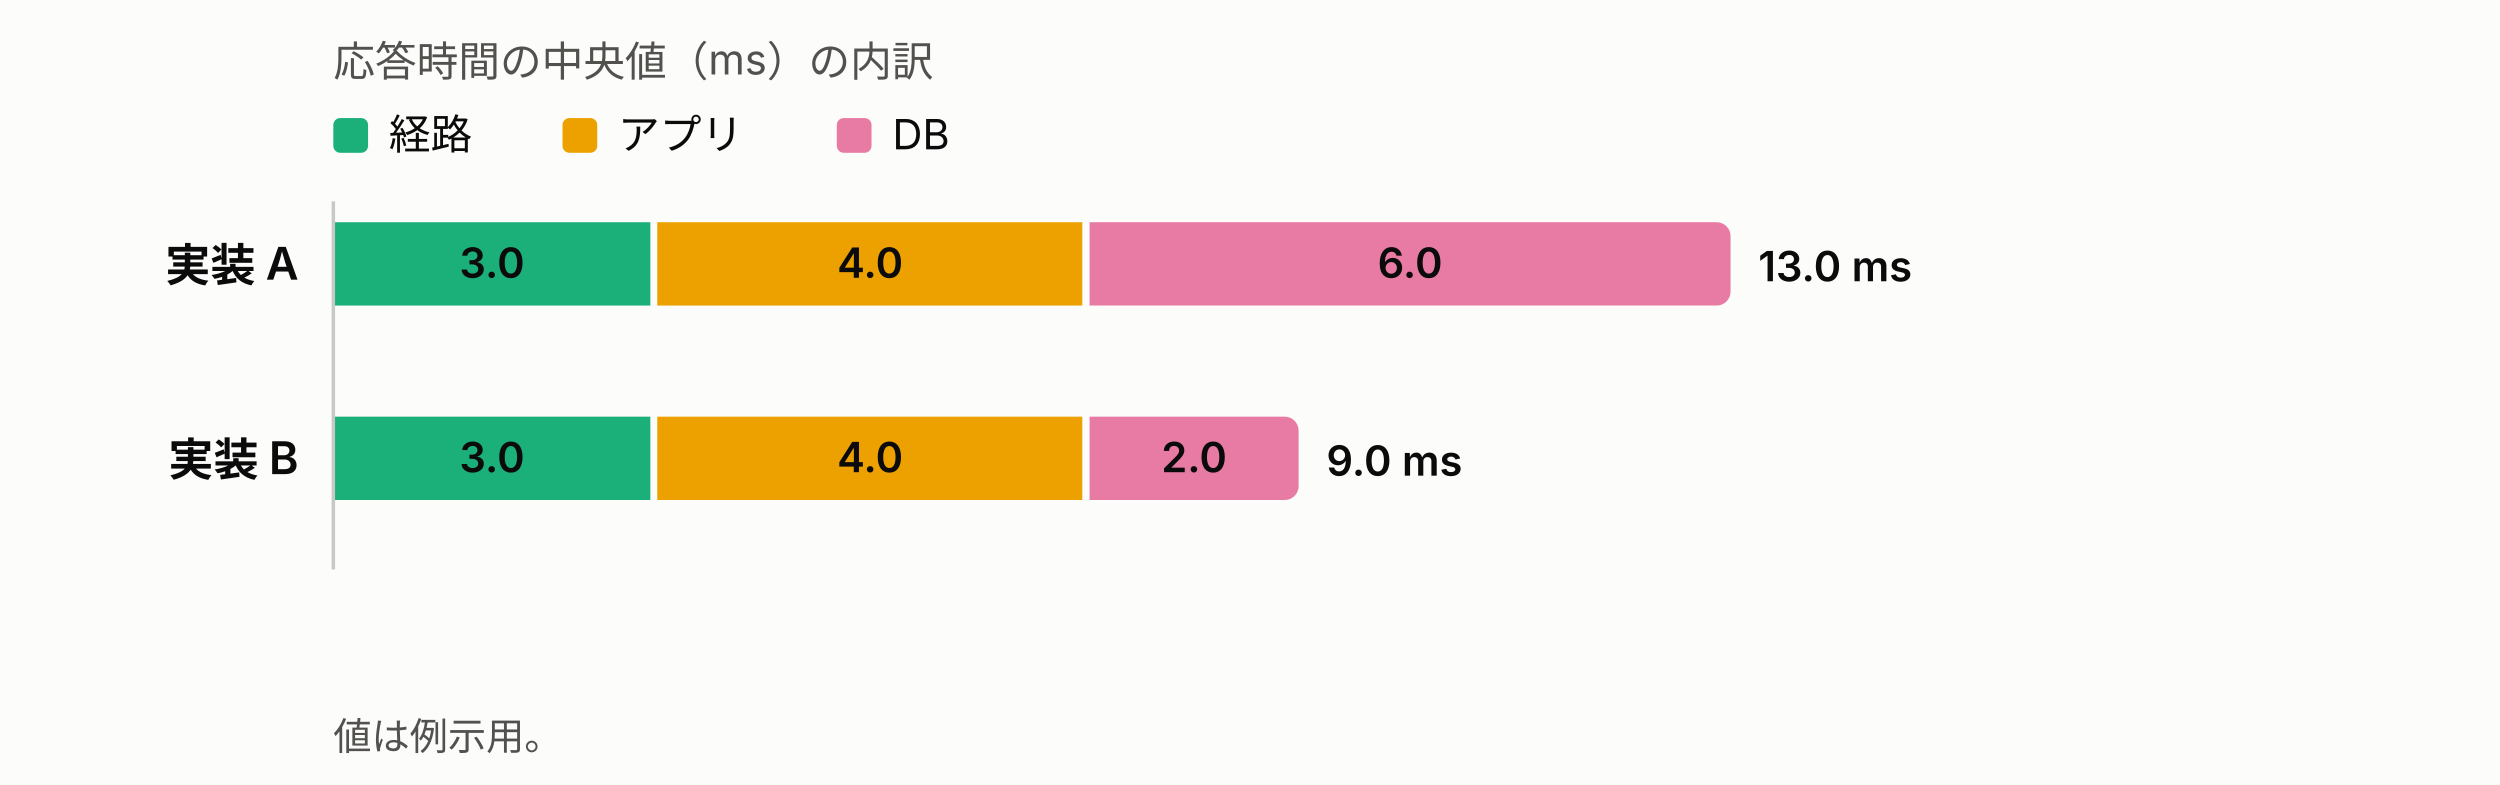
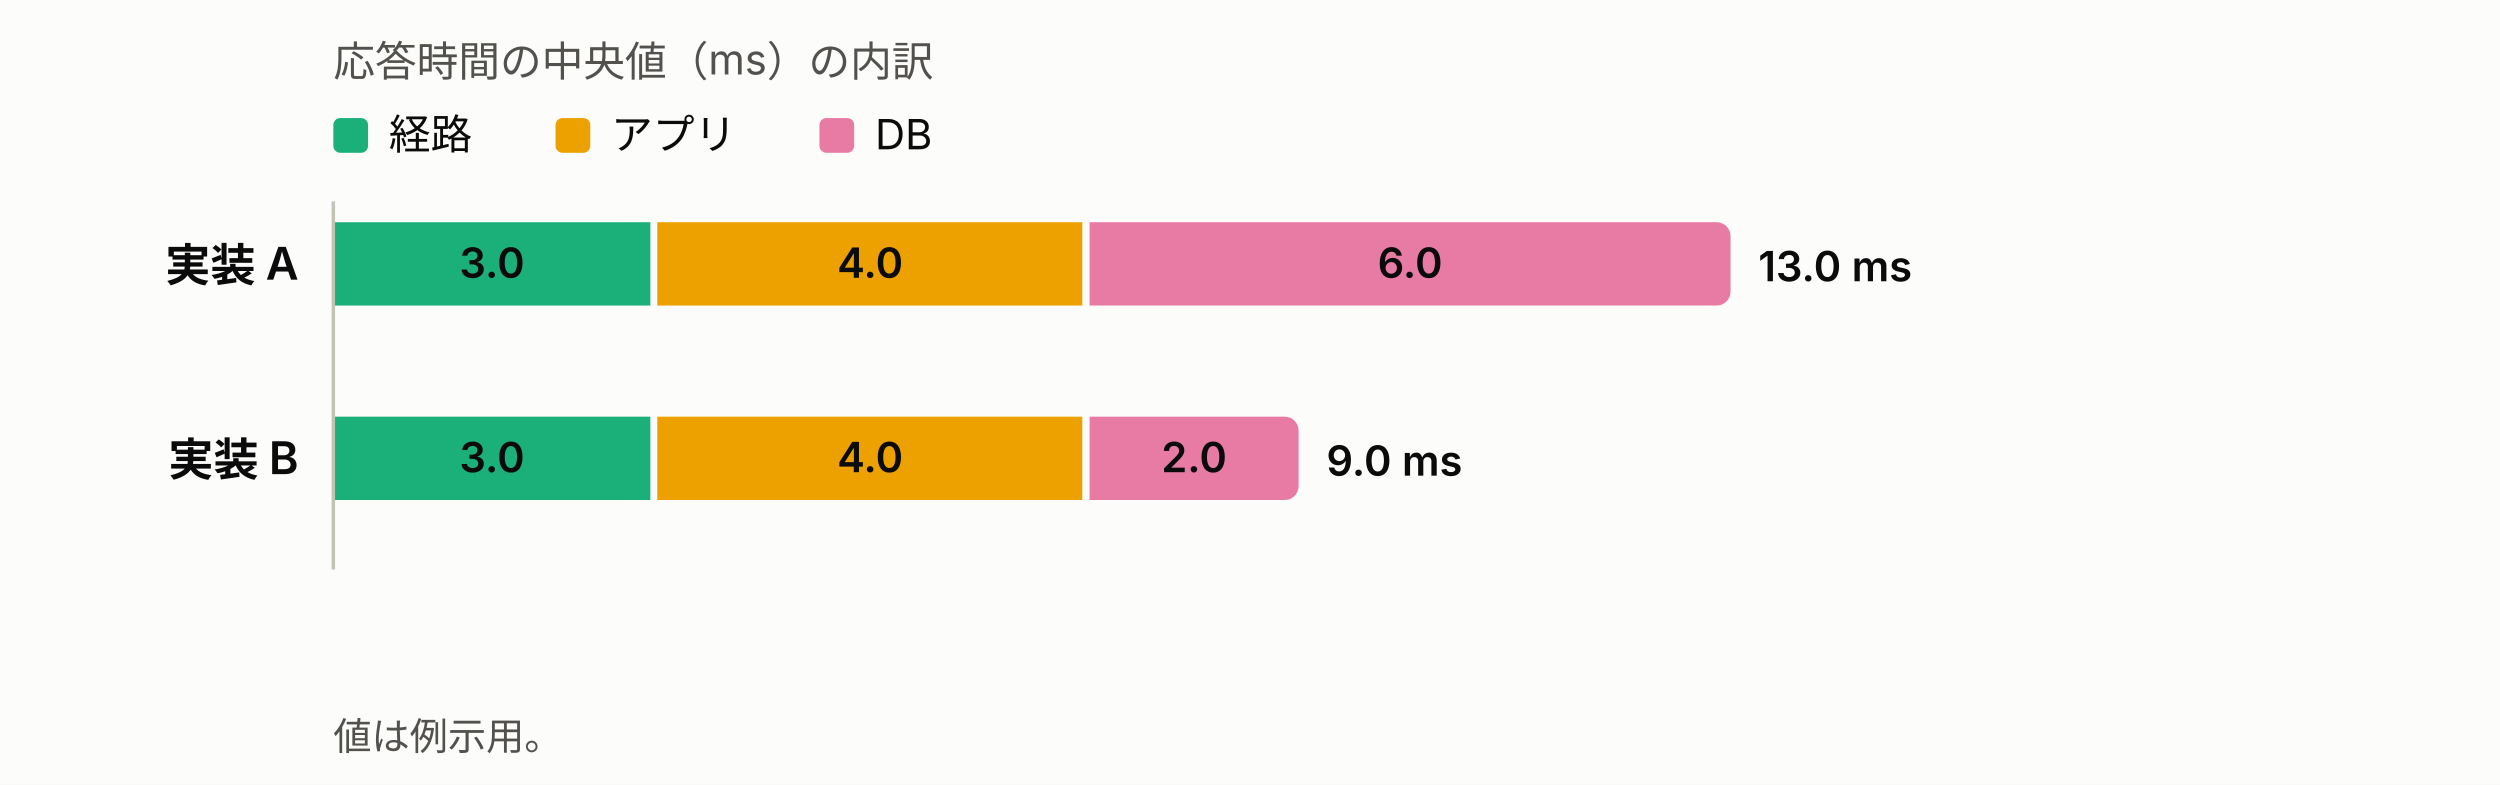
<svg xmlns="http://www.w3.org/2000/svg" viewBox="0 0 720 226" width="720" height="226" role="img" aria-labelledby="t d">
  <style>
  svg { font-family: system-ui, -apple-system, "Hiragino Sans", "Noto Sans JP", sans-serif; }
-   .bg { fill: #fcfcfb; } .ink { fill: #0b0b0b; } .ink2 { fill: #52514e; } .grid { stroke: #e6e5e1; stroke-width: 1; } .axis { stroke: #c9c8c3; stroke-width: 1; }
-   .box { fill: #ffffff; stroke: #c9c8c3; stroke-width: 1; } .grp { fill: #f4f3f0; stroke: #e6e5e1; stroke-width: 1; }
+   .bg { fill: #fcfcfb; } .ink { fill: #0b0b0b; } .ink2 { fill: #52514e; } .ink3 { fill: #898781; } .grid { stroke: #e1e0d9; stroke-width: 1; } .axis { stroke: #c3c2b7; stroke-width: 1; }
+   .box { fill: #ffffff; stroke: #c3c2b7; stroke-width: 1; } .grp { fill: #f4f3f0; stroke: #e1e0d9; stroke-width: 1; } .track { fill: #e1e0d9; }
  .k1 { fill: #e8f0fb; stroke: #2a78d6; stroke-width: 1.5; } .k2 { fill: #fdeee7; stroke: #eb6834; stroke-width: 1.5; }
+   .kadd { fill: #e6f6ef; stroke: #1baf7a; stroke-width: 1.5; } .krem { fill: #fdeceb; stroke: #e34948; stroke-width: 1.5; stroke-dasharray: 5 3; }
  .line { stroke: #52514e; stroke-width: 1.5; fill: none; } .dash { stroke: #9a9992; stroke-width: 1; stroke-dasharray: 4 3; fill: none; } .head { fill: #52514e; }
-   .s1 { fill: #2a78d6; } .s2 { fill: #eb6834; } .s3 { fill: #1baf7a; } .s4 { fill: #eda100; } .s5 { fill: #e87ba4; } .onfill { fill: #0b0b0b; }
+   .ladd { stroke: #1baf7a; stroke-width: 2; fill: none; } .lrem { stroke: #e34948; stroke-width: 1.5; stroke-dasharray: 5 3; fill: none; } .hadd { fill: #1baf7a; } .hrem { fill: #e34948; }
+   .l1, .l2, .l3, .lg { stroke-width: 2; fill: none; stroke-linejoin: round; stroke-linecap: round; } .l1 { stroke: #2a78d6; } .l2 { stroke: #eb6834; } .l3 { stroke: #1baf7a; } .lg { stroke: #898781; }
+   .link { stroke: #c3c2b7; stroke-width: 3; stroke-linecap: round; } .ring { stroke: #fcfcfb; stroke-width: 2; } .mark { stroke: #0b0b0b; stroke-width: 1.5; } .today { stroke: #0b0b0b; stroke-width: 1.5; }
+   .s1 { fill: #2a78d6; } .s2 { fill: #eb6834; } .s3 { fill: #1baf7a; } .s4 { fill: #eda100; } .s5 { fill: #e87ba4; } .gray { fill: #898781; } .onfill { fill: #0b0b0b; }
+   .h1 { fill: #cde2fb; } .h2 { fill: #86b6ef; } .h3 { fill: #3987e5; } .h4 { fill: #1c5cab; } .h5 { fill: #0d366b; }
+   .t1, .t2, .t3 { fill: #0b0b0b; } .t4, .t5 { fill: #ffffff; }
+   .ok { fill: #0ca30c; } .warn { fill: #fab219; } .bad { fill: #d03b3b; } .glyph { stroke: #ffffff; stroke-width: 2; fill: none; stroke-linecap: round; stroke-linejoin: round; }
  @media (prefers-color-scheme: dark) {
-     .bg { fill: #1a1a19; } .ink { fill: #f0efec; } .ink2 { fill: #c3c2b7; } .grid { stroke: #2e2e2c; } .axis { stroke: #4a4a46; }
-     .box { fill: #242422; stroke: #4a4a46; } .grp { fill: #20201f; stroke: #2e2e2c; }
+     .bg { fill: #1a1a19; } .ink { fill: #f0efec; } .ink2 { fill: #c3c2b7; } .ink3 { fill: #898781; } .grid { stroke: #2c2c2a; } .axis { stroke: #383835; }
+     .box { fill: #242422; stroke: #4a4a46; } .grp { fill: #20201f; stroke: #2c2c2a; } .track { fill: #2c2c2a; }
    .k1 { fill: #17263a; stroke: #3987e5; } .k2 { fill: #3a2218; stroke: #d95926; }
+     .kadd { fill: #12281f; stroke: #199e70; } .krem { fill: #3a1c1c; stroke: #e66767; }
    .line { stroke: #c3c2b7; } .dash { stroke: #7a7972; } .head { fill: #c3c2b7; }
+     .ladd { stroke: #199e70; } .lrem { stroke: #e66767; } .hadd { fill: #199e70; } .hrem { fill: #e66767; }
+     .l1 { stroke: #3987e5; } .l2 { stroke: #d95926; } .l3 { stroke: #199e70; }
+     .link { stroke: #5a5a55; } .ring { stroke: #1a1a19; } .mark { stroke: #f0efec; } .today { stroke: #f0efec; }
    .s1 { fill: #3987e5; } .s2 { fill: #d95926; } .s3 { fill: #199e70; } .s4 { fill: #c98500; } .s5 { fill: #d55181; }
+     .h1 { fill: #0d366b; } .h2 { fill: #184f95; } .h3 { fill: #256abf; } .h4 { fill: #3987e5; } .h5 { fill: #9ec5f4; }
+     .t1, .t2, .t3 { fill: #f0efec; } .t4, .t5 { fill: #0b0b0b; }
  }
</style>
  <rect class="bg" width="720" height="226" />
  <text x="96" y="22" class="ink2" font-size="12" text-anchor="start" font-weight="400">応答時間の中央値（ms）の内訳</text>
  <rect class="s3" x="96" y="34" width="10" height="10" rx="2" />
  <text x="112" y="43" class="ink" font-size="12" text-anchor="start" font-weight="400">経路</text>
-   <rect class="s4" x="162" y="34" width="10" height="10" rx="2" />
-   <text x="178" y="43" class="ink" font-size="12" text-anchor="start" font-weight="400">アプリ</text>
-   <rect class="s5" x="241" y="34" width="10" height="10" rx="2" />
-   <text x="257" y="43" class="ink" font-size="12" text-anchor="start" font-weight="400">DB</text>
+   <rect class="s4" x="160" y="34" width="10" height="10" rx="2" />
+   <text x="176" y="43" class="ink" font-size="12" text-anchor="start" font-weight="400">アプリ</text>
+   <rect class="s5" x="236" y="34" width="10" height="10" rx="2" />
+   <text x="252" y="43" class="ink" font-size="12" text-anchor="start" font-weight="400">DB</text>
  <text x="86" y="81" class="ink" font-size="13" text-anchor="end" font-weight="600">実装 A</text>
  <rect class="s3" x="96" y="64" width="91.3" height="24" />
  <text x="141.7" y="80" class="onfill" font-size="12" text-anchor="middle" font-weight="600">3.0</text>
  <rect class="s4" x="189.3" y="64" width="122.4" height="24" />
  <text x="250.6" y="80" class="onfill" font-size="12" text-anchor="middle" font-weight="600">4.0</text>
  <path class="s5" d="M313.8,64 L494.4,64 A4,4 0 0 1 498.4,68 L498.4,84 A4,4 0 0 1 494.4,88 L313.8,88 Z" />
  <text x="406.1" y="80" class="onfill" font-size="12" text-anchor="middle" font-weight="600">6.0</text>
  <text x="506.4" y="81" class="ink" font-size="12" text-anchor="start" font-weight="600">13.0 ms</text>
  <text x="86" y="137" class="ink" font-size="13" text-anchor="end" font-weight="600">実装 B</text>
  <rect class="s3" x="96" y="120" width="91.3" height="24" />
  <text x="141.7" y="136" class="onfill" font-size="12" text-anchor="middle" font-weight="600">3.0</text>
  <rect class="s4" x="189.3" y="120" width="122.4" height="24" />
  <text x="250.6" y="136" class="onfill" font-size="12" text-anchor="middle" font-weight="600">4.0</text>
  <path class="s5" d="M313.8,120 L370,120 A4,4 0 0 1 374,124 L374,140 A4,4 0 0 1 370,144 L313.8,144 Z" />
  <text x="343.9" y="136" class="onfill" font-size="12" text-anchor="middle" font-weight="600">2.0</text>
  <text x="382" y="137" class="ink" font-size="12" text-anchor="start" font-weight="600">9.0 ms</text>
  <line class="axis" x1="96" x2="96" y1="58" y2="164" />
  <text x="96" y="216" class="ink2" font-size="11" text-anchor="start" font-weight="400">値は例示用。</text>
</svg>
